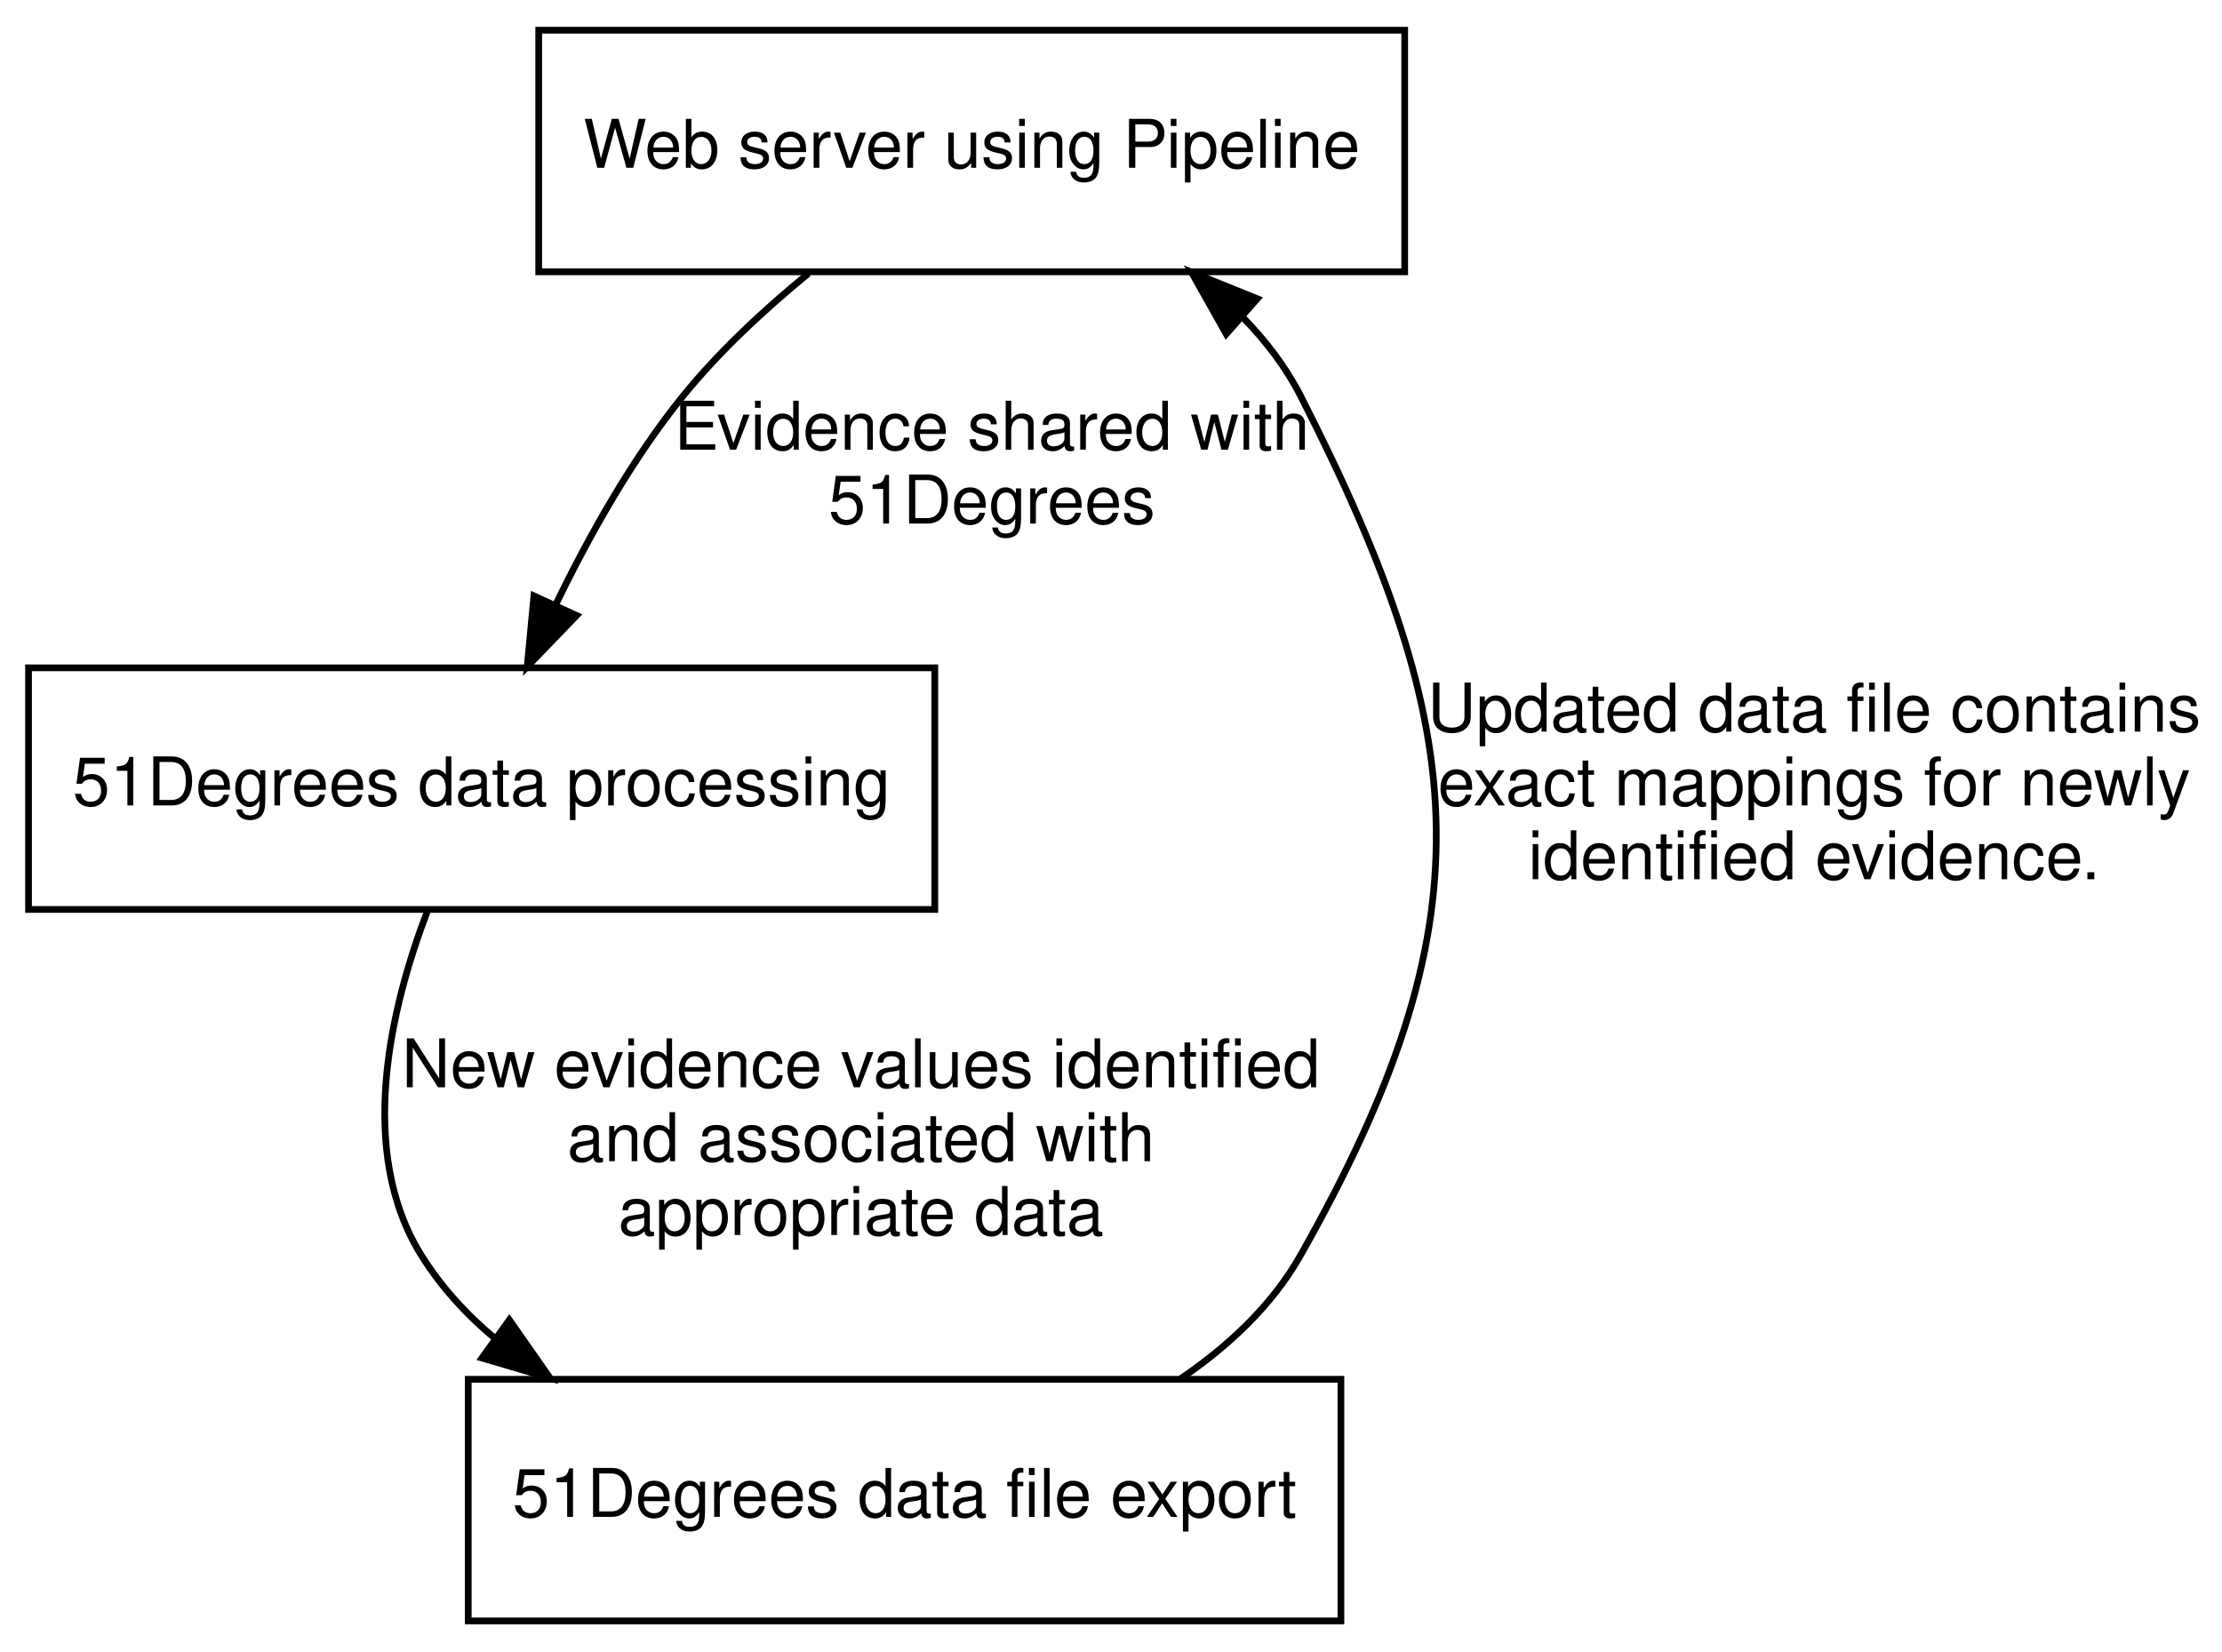
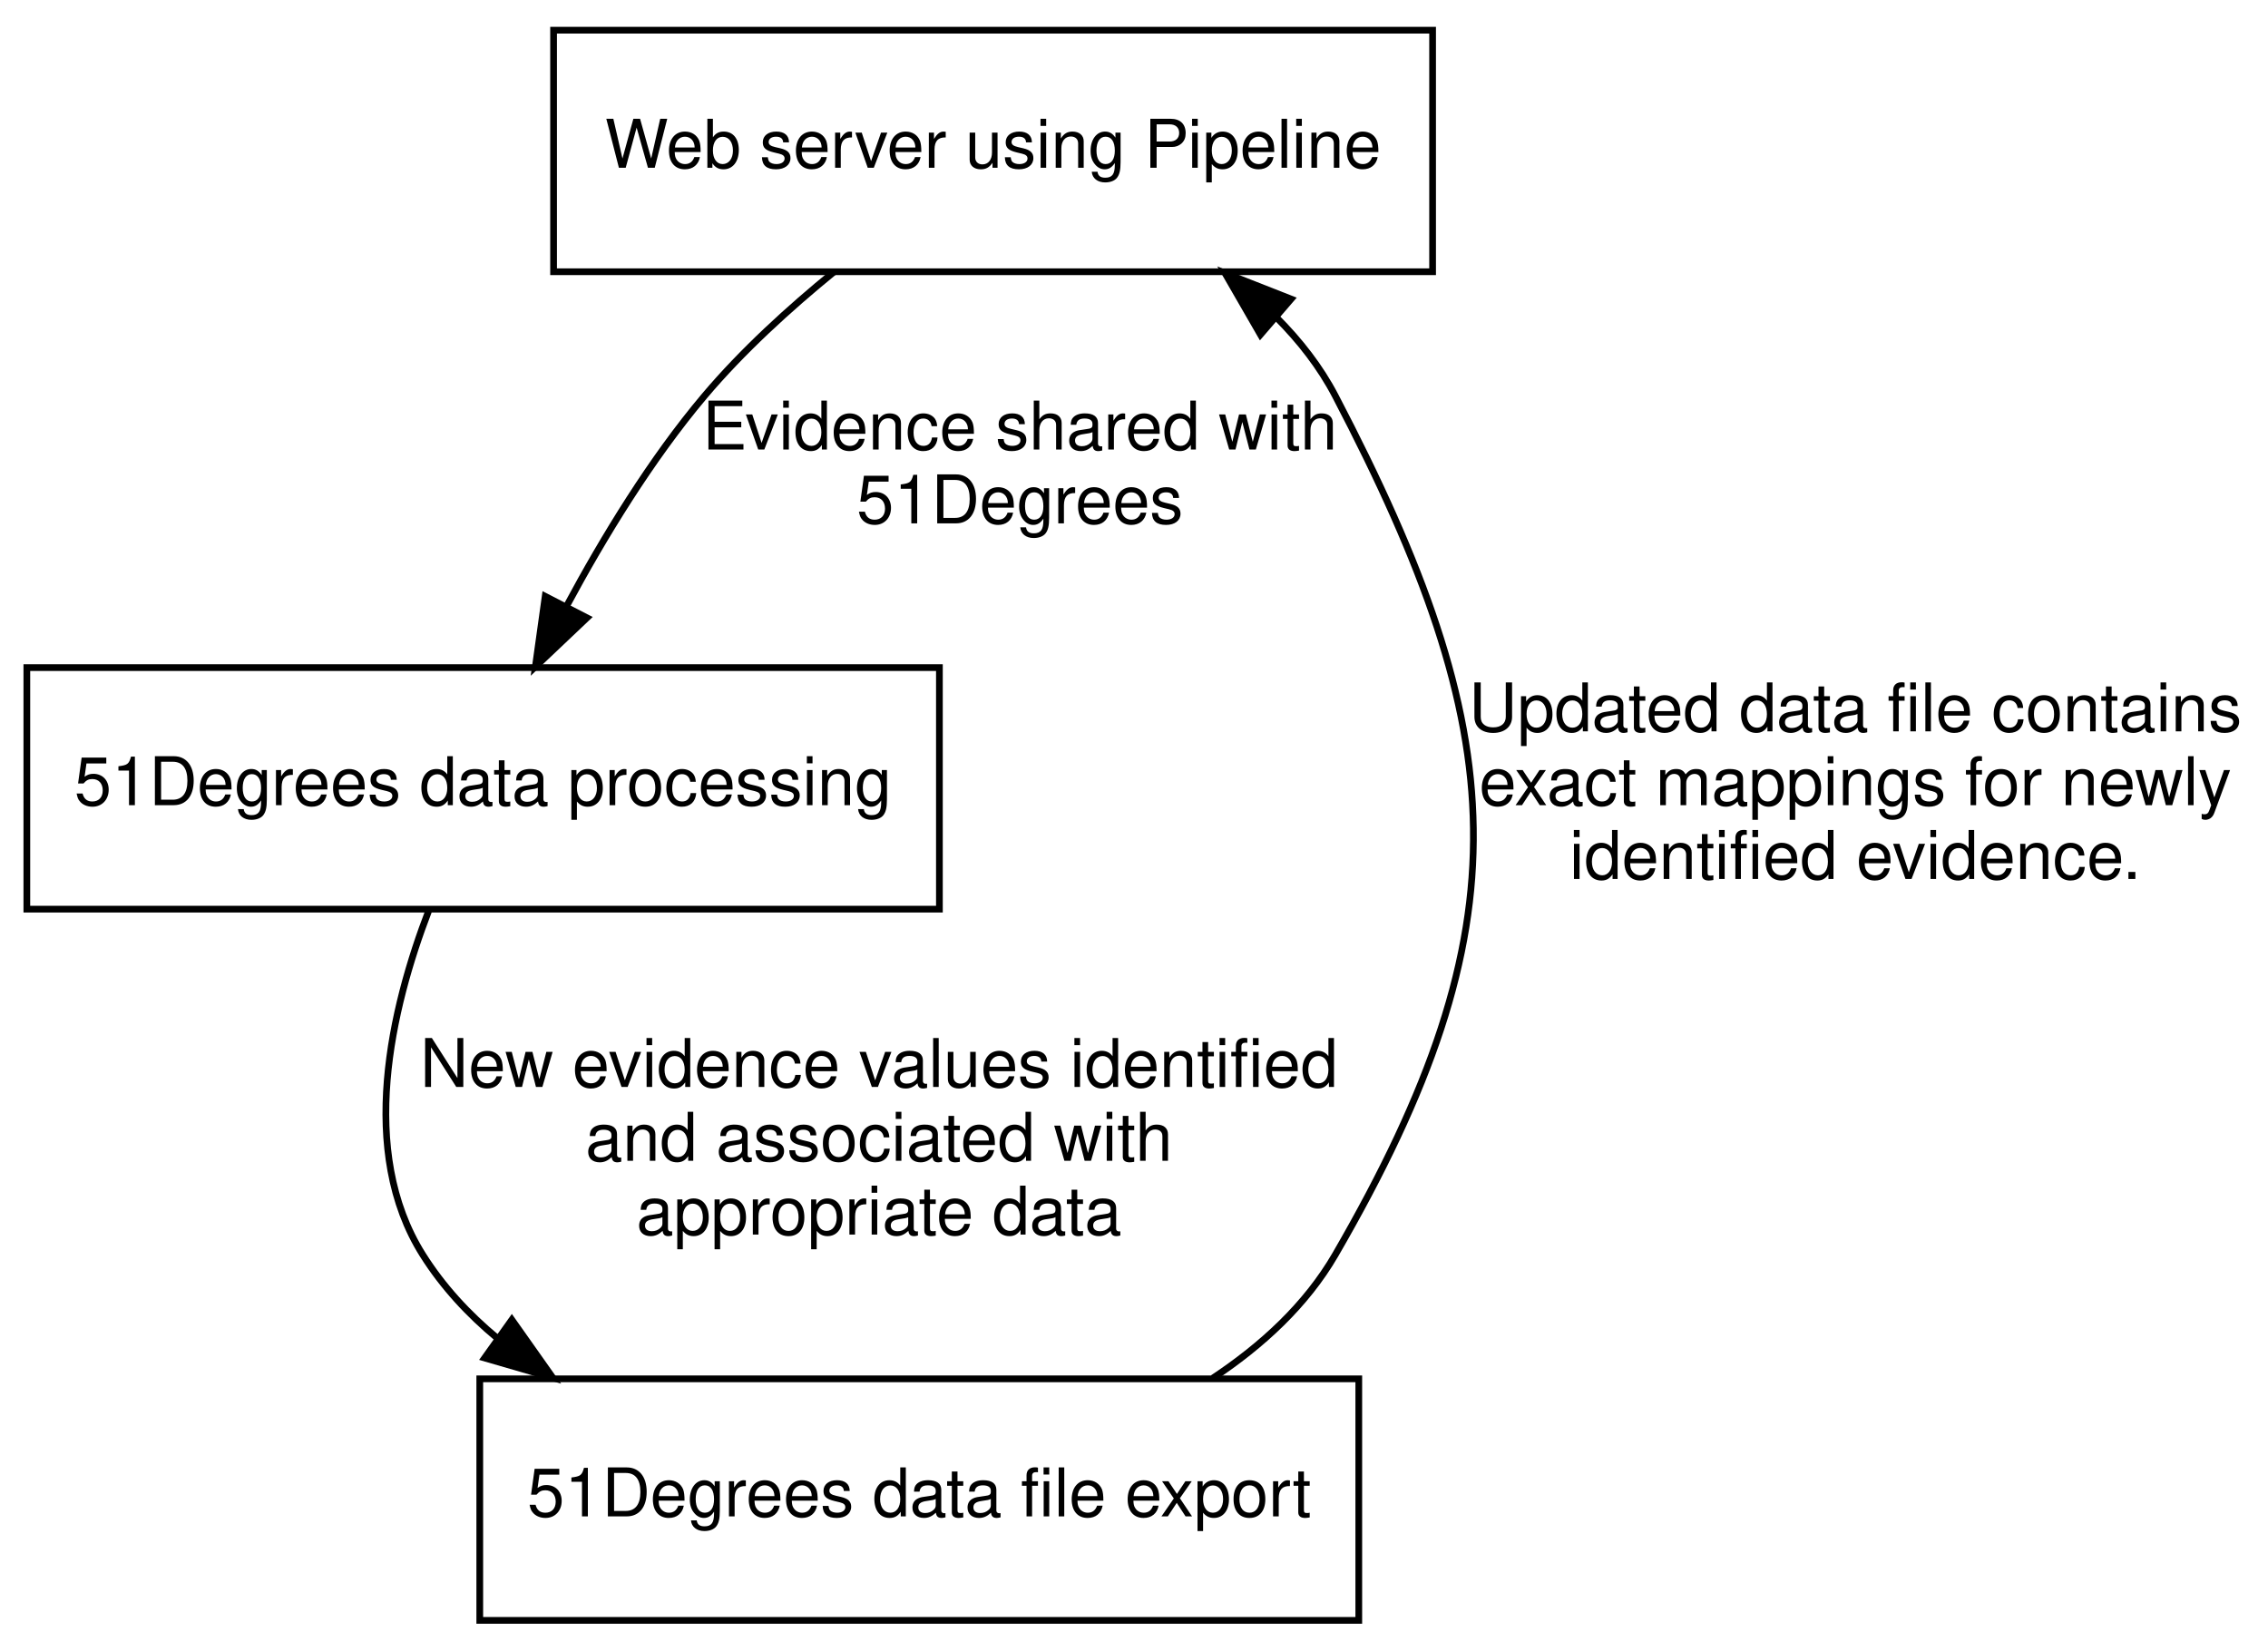
- <svg xmlns="http://www.w3.org/2000/svg" width="331pt" height="246pt" viewBox="0.00 0.00 330.50 246.00">
+ <svg xmlns="http://www.w3.org/2000/svg" width="338pt" height="246pt" viewBox="0.00 0.00 338.00 246.00">
  <g id="graph0" class="graph" transform="scale(1 1) rotate(0) translate(4 242)">
    <g id="node1" class="node">
-       <polygon fill="none" stroke="black" points="76,-201.5 76,-237.5 205,-237.5 205,-201.5 76,-201.5" />
-       <text text-anchor="middle" x="140.5" y="-217" font-family="Helvetica,sans-Serif" font-size="10.00">Web server using Pipeline</text>
+       <polygon fill="none" stroke="black" points="78.5,-201.5 78.5,-237.5 209.5,-237.5 209.5,-201.5 78.5,-201.5" />
+       <text text-anchor="middle" x="144" y="-217" font-family="Helvetica,sans-Serif" font-size="10.00">Web server using Pipeline</text>
    </g>
    <g id="node2" class="node">
-       <polygon fill="none" stroke="black" points="0,-106.5 0,-142.5 135,-142.5 135,-106.5 0,-106.5" />
-       <text text-anchor="middle" x="67.5" y="-122" font-family="Helvetica,sans-Serif" font-size="10.00">51Degrees data processing</text>
+       <polygon fill="none" stroke="black" points="0,-106.5 0,-142.5 136,-142.5 136,-106.5 0,-106.5" />
+       <text text-anchor="middle" x="68" y="-122" font-family="Helvetica,sans-Serif" font-size="10.00">51Degrees data processing</text>
    </g>
    <g id="edge1" class="edge">
-       <path fill="none" stroke="black" d="M116.177,-201.254C109.618,-195.884 102.862,-189.62 97.5,-183 89.981,-173.717 83.542,-162.253 78.579,-152.009" />
-       <polygon fill="black" stroke="black" points="81.644,-150.296 74.285,-142.673 75.284,-153.221 81.644,-150.296" />
-       <text text-anchor="middle" x="143.5" y="-175" font-family="Helvetica,sans-Serif" font-size="10.00">Evidence shared with</text>
-       <text text-anchor="middle" x="143.5" y="-164" font-family="Helvetica,sans-Serif" font-size="10.00">51Degrees</text>
+       <path fill="none" stroke="black" d="M120.294,-201.478C113.601,-196.024 106.618,-189.659 101,-183 93.044,-173.571 85.966,-161.957 80.424,-151.641" />
+       <polygon fill="black" stroke="black" points="83.475,-149.922 75.786,-142.633 77.251,-153.126 83.475,-149.922" />
+       <text text-anchor="middle" x="148" y="-175" font-family="Helvetica,sans-Serif" font-size="10.00">Evidence shared with</text>
+       <text text-anchor="middle" x="148" y="-164" font-family="Helvetica,sans-Serif" font-size="10.00">51Degrees</text>
    </g>
    <g id="node3" class="node">
-       <polygon fill="none" stroke="black" points="65.5,-0.5 65.5,-36.5 195.5,-36.5 195.5,-0.5 65.5,-0.5" />
-       <text text-anchor="middle" x="130.5" y="-16" font-family="Helvetica,sans-Serif" font-size="10.00">51Degrees data file export</text>
+       <polygon fill="none" stroke="black" points="67.5,-0.5 67.5,-36.5 198.5,-36.5 198.5,-0.5 67.5,-0.5" />
+       <text text-anchor="middle" x="133" y="-16" font-family="Helvetica,sans-Serif" font-size="10.00">51Degrees data file export</text>
    </g>
    <g id="edge2" class="edge">
-       <path fill="none" stroke="black" d="M59.484,-106.435C53.85,-91.728 48.872,-70.482 58.5,-55 61.444,-50.266 65.226,-46.145 69.512,-42.56" />
-       <polygon fill="black" stroke="black" points="71.624,-45.352 77.699,-36.671 67.537,-39.669 71.624,-45.352" />
-       <text text-anchor="middle" x="124" y="-80" font-family="Helvetica,sans-Serif" font-size="10.00">New evidence values identified</text>
-       <text text-anchor="middle" x="124" y="-69" font-family="Helvetica,sans-Serif" font-size="10.00">and associated with</text>
-       <text text-anchor="middle" x="124" y="-58" font-family="Helvetica,sans-Serif" font-size="10.00">appropriate data</text>
+       <path fill="none" stroke="black" d="M59.943,-106.41C54.282,-91.686 49.289,-70.43 59,-55 61.989,-50.252 65.808,-46.124 70.133,-42.539" />
+       <polygon fill="black" stroke="black" points="72.279,-45.307 78.392,-36.654 68.217,-39.606 72.279,-45.307" />
+       <text text-anchor="middle" x="127" y="-80" font-family="Helvetica,sans-Serif" font-size="10.00">New evidence values identified</text>
+       <text text-anchor="middle" x="127" y="-69" font-family="Helvetica,sans-Serif" font-size="10.00">and associated with</text>
+       <text text-anchor="middle" x="127" y="-58" font-family="Helvetica,sans-Serif" font-size="10.00">appropriate data</text>
    </g>
    <g id="edge3" class="edge">
-       <path fill="none" stroke="black" d="M171.559,-36.543C178.744,-41.421 185.264,-47.508 189.5,-55 217.498,-104.522 215.361,-132.329 189.5,-183 187.288,-187.333 184.273,-191.261 180.818,-194.787" />
-       <polygon fill="black" stroke="black" points="178.422,-192.233 173.223,-201.464 183.044,-197.49 178.422,-192.233" />
-       <text text-anchor="middle" x="266" y="-133" font-family="Helvetica,sans-Serif" font-size="10.00">Updated data file contains</text>
-       <text text-anchor="middle" x="266" y="-122" font-family="Helvetica,sans-Serif" font-size="10.00">exact mappings for newly</text>
-       <text text-anchor="middle" x="266" y="-111" font-family="Helvetica,sans-Serif" font-size="10.00">identified evidence.</text>
+       <path fill="none" stroke="black" d="M176.732,-36.593C184.036,-41.431 190.645,-47.489 195,-55 223.533,-104.216 221.338,-132.575 195,-183 192.746,-187.315 189.702,-191.212 186.217,-194.704" />
+       <polygon fill="black" stroke="black" points="183.845,-192.128 178.554,-201.307 188.414,-197.43 183.845,-192.128" />
+       <text text-anchor="middle" x="272.5" y="-133" font-family="Helvetica,sans-Serif" font-size="10.00">Updated data file contains</text>
+       <text text-anchor="middle" x="272.5" y="-122" font-family="Helvetica,sans-Serif" font-size="10.00">exact mappings for newly</text>
+       <text text-anchor="middle" x="272.5" y="-111" font-family="Helvetica,sans-Serif" font-size="10.00">identified evidence.</text>
    </g>
  </g>
</svg>
